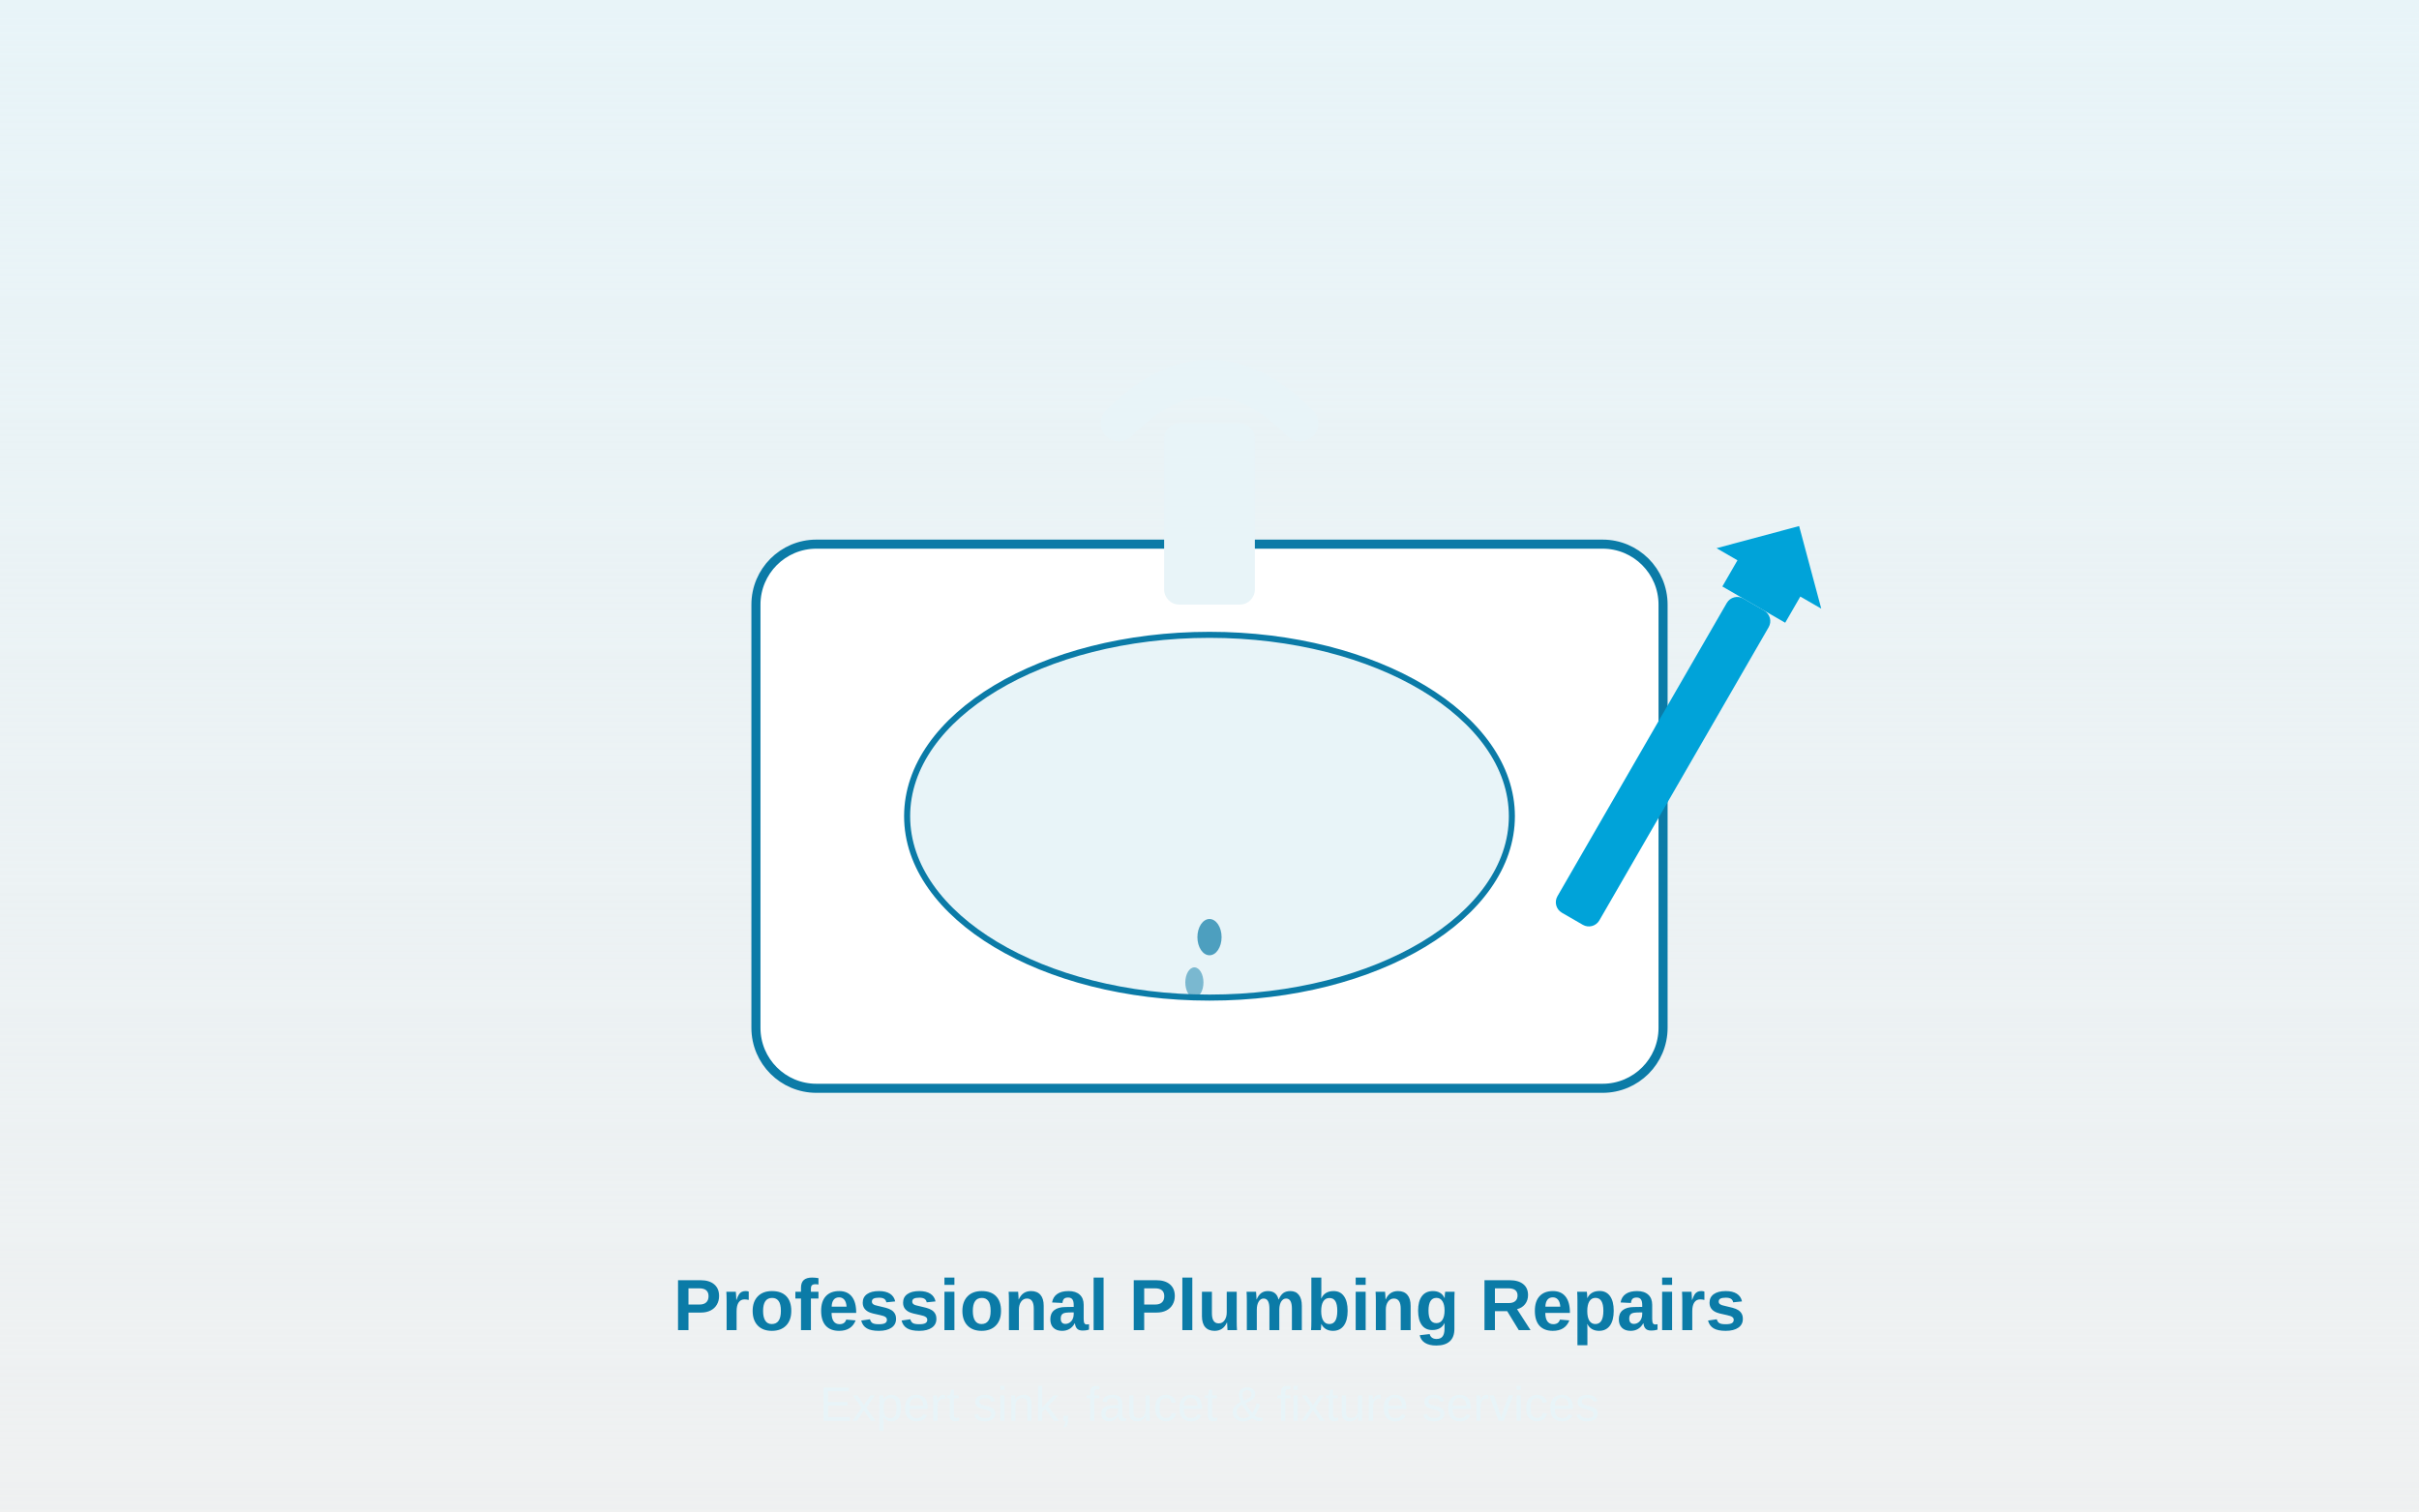
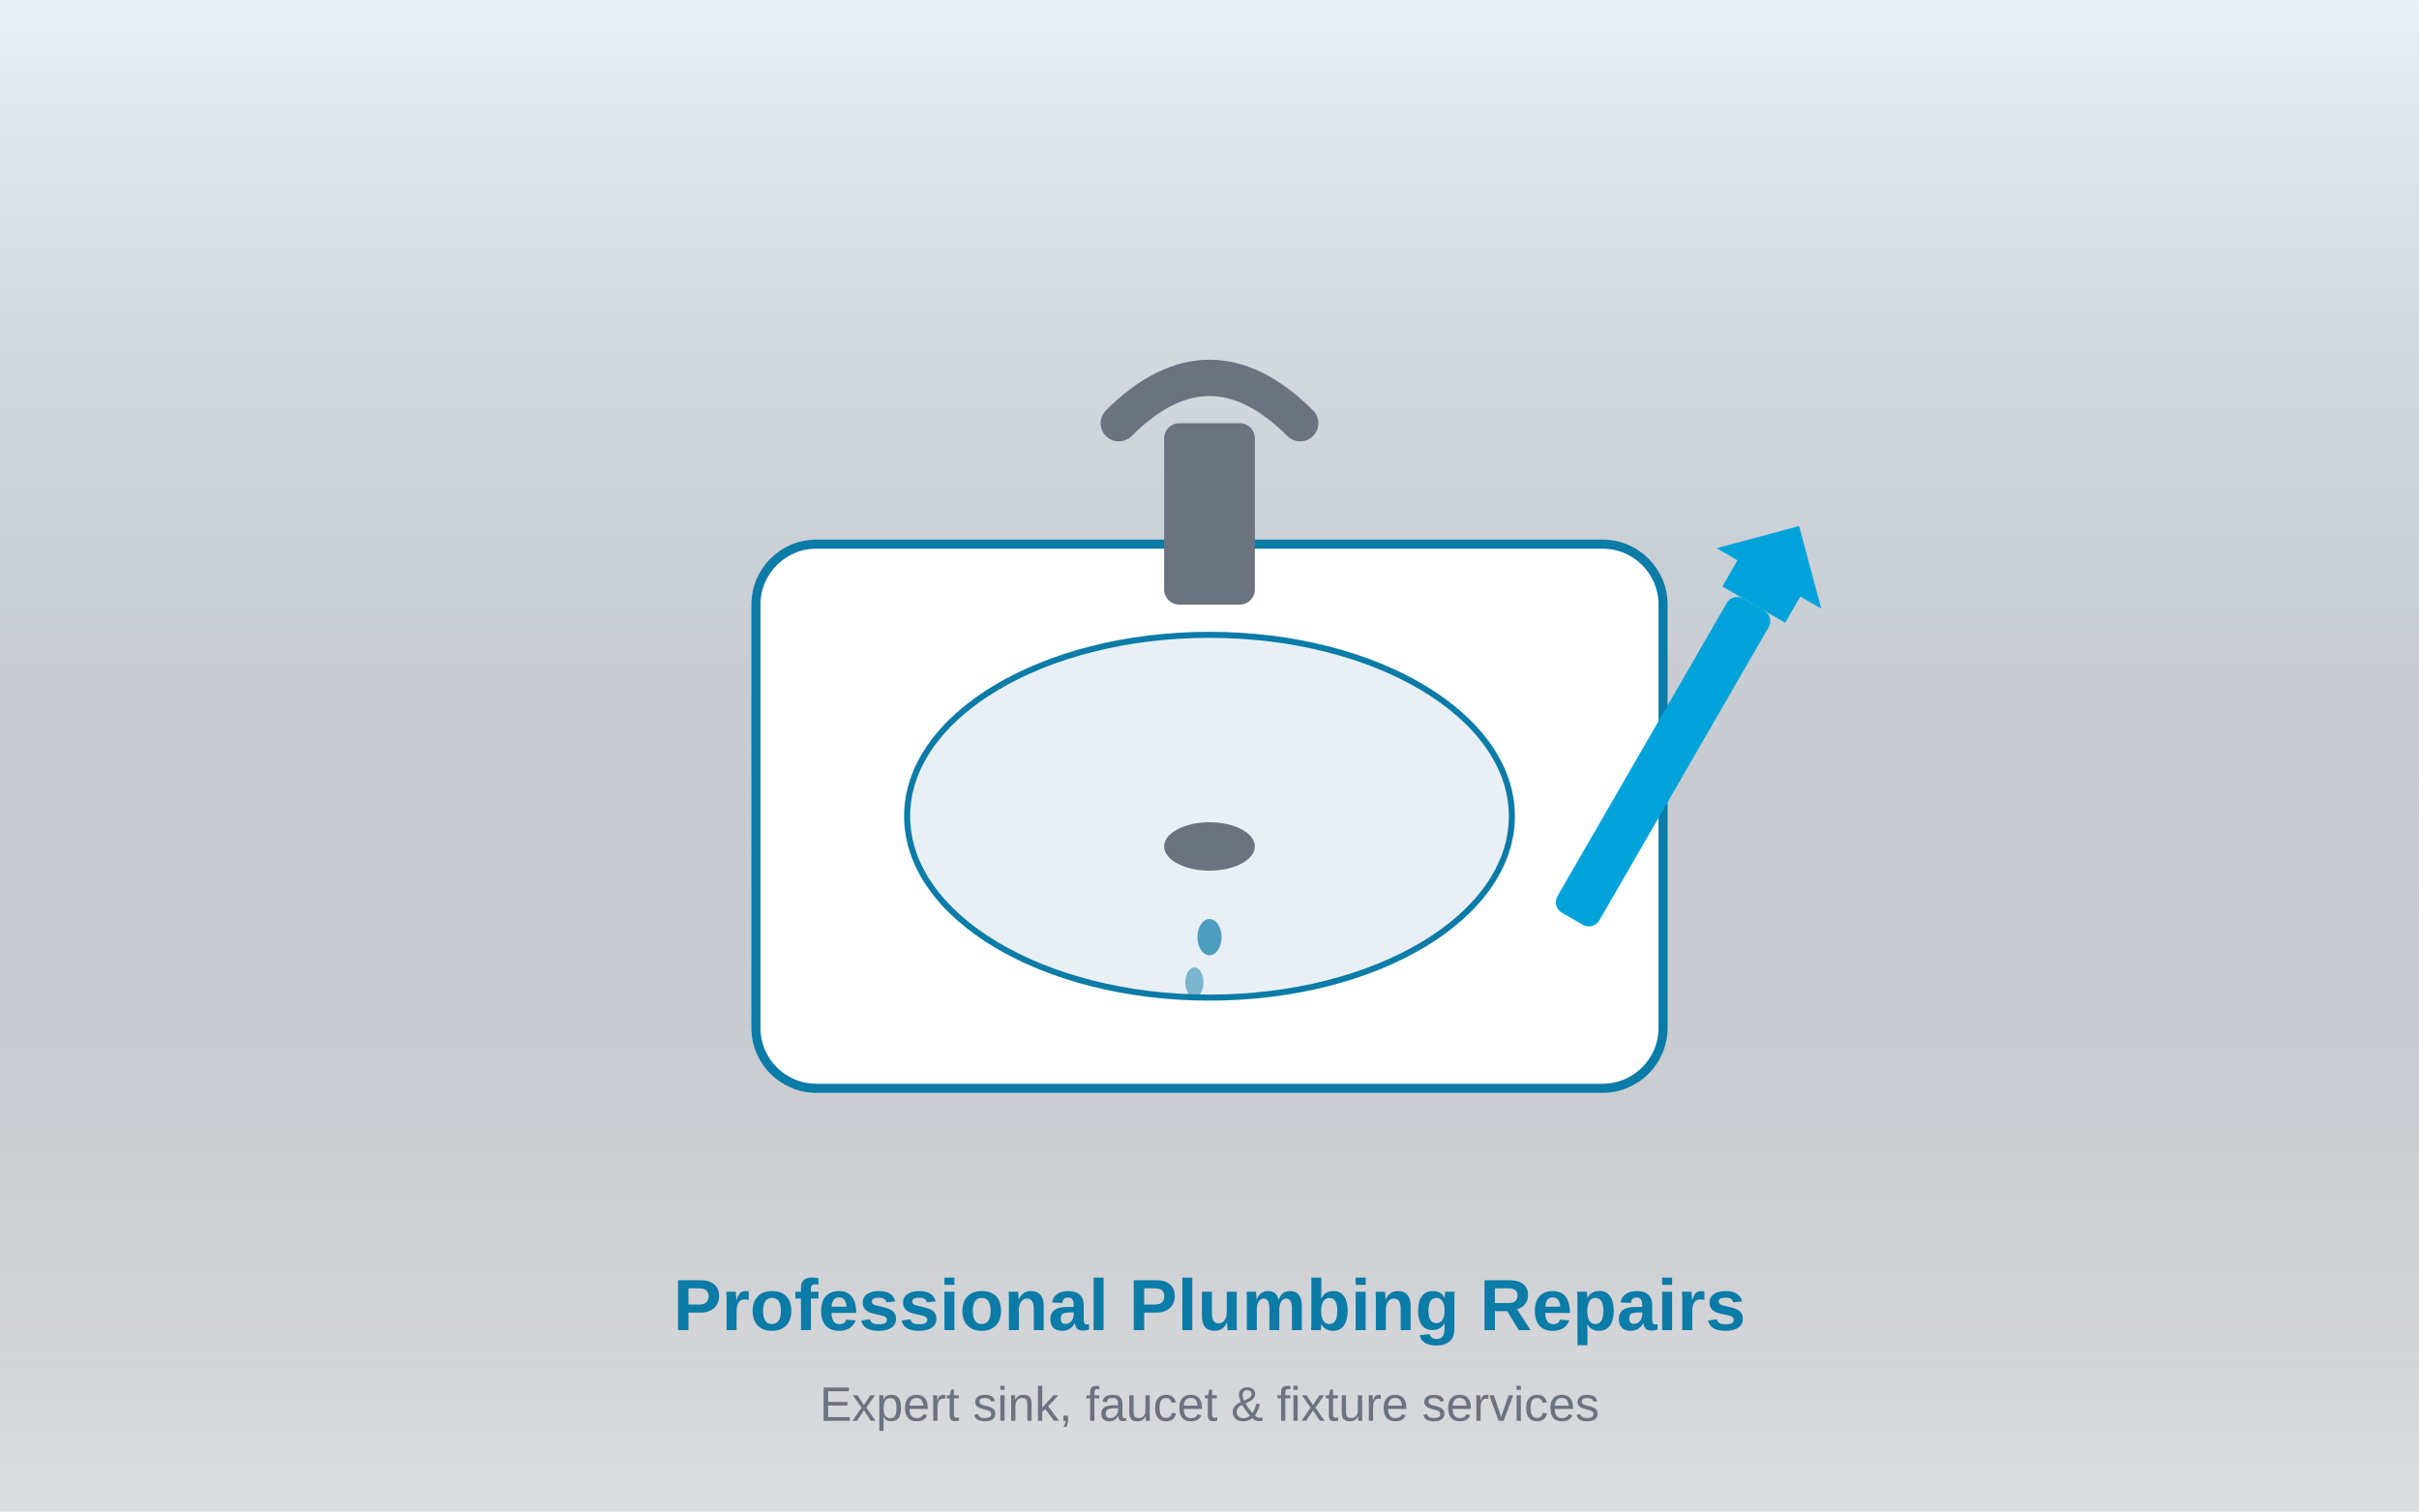
<svg xmlns="http://www.w3.org/2000/svg" viewBox="0 0 800 500" width="800" height="500">
  <defs>
    <linearGradient id="bg1" x1="0" y1="0" x2="0" y2="1">
-       <stop offset="0%" stop-color="#e8f4f8" />
-       <stop offset="100%" stop-color="#E8F4F8" stop-opacity="0.15" />
+       <stop offset="0%" stop-color="#e8f0f5" />
+       <stop offset="100%" stop-color="#6b7280" stop-opacity="0.15" />
    </linearGradient>
  </defs>
  <rect width="800" height="500" fill="url(#bg1)" />
  <rect x="250" y="180" width="300" height="180" rx="20" fill="#fff" stroke="#0B7BA7" stroke-width="3" />
-   <ellipse cx="400" cy="270" rx="100" ry="60" fill="#e8f4f8" stroke="#0B7BA7" stroke-width="2" />
-   <ellipse cx="400" cy="280" rx="15" ry="8" fill="#E8F4F8" />
-   <rect x="385" y="140" width="30" height="60" rx="5" fill="#E8F4F8" />
-   <path d="M370 140 Q400 110 430 140" stroke="#E8F4F8" stroke-width="12" fill="none" stroke-linecap="round" />
+   <ellipse cx="400" cy="270" rx="100" ry="60" fill="#e8f0f5" stroke="#0B7BA7" stroke-width="2" />
+   <ellipse cx="400" cy="280" rx="15" ry="8" fill="#6b7280" />
+   <rect x="385" y="140" width="30" height="60" rx="5" fill="#6b7280" />
+   <path d="M370 140 Q400 110 430 140" stroke="#6b7280" stroke-width="12" fill="none" stroke-linecap="round" />
  <ellipse cx="400" cy="310" rx="4" ry="6" fill="#0B7BA7" opacity="0.7" />
  <ellipse cx="395" cy="325" rx="3" ry="5" fill="#0B7BA7" opacity="0.5" />
  <g transform="translate(580, 200) rotate(30)">
    <rect x="-8" y="0" width="16" height="120" rx="4" fill="#00A3D9" />
    <path d="M-20 -10 L0 -30 L20 -10 L12 -10 L12 0 L-12 0 L-12 -10Z" fill="#00A3D9" />
  </g>
  <text x="400" y="440" text-anchor="middle" font-family="Arial, sans-serif" font-size="24" font-weight="700" fill="#0B7BA7">Professional Plumbing Repairs</text>
-   <text x="400" y="470" text-anchor="middle" font-family="Arial, sans-serif" font-size="16" fill="#E8F4F8">Expert sink, faucet &amp; fixture services</text>
+   <text x="400" y="470" text-anchor="middle" font-family="Arial, sans-serif" font-size="16" fill="#6b7280">Expert sink, faucet &amp; fixture services</text>
</svg>
